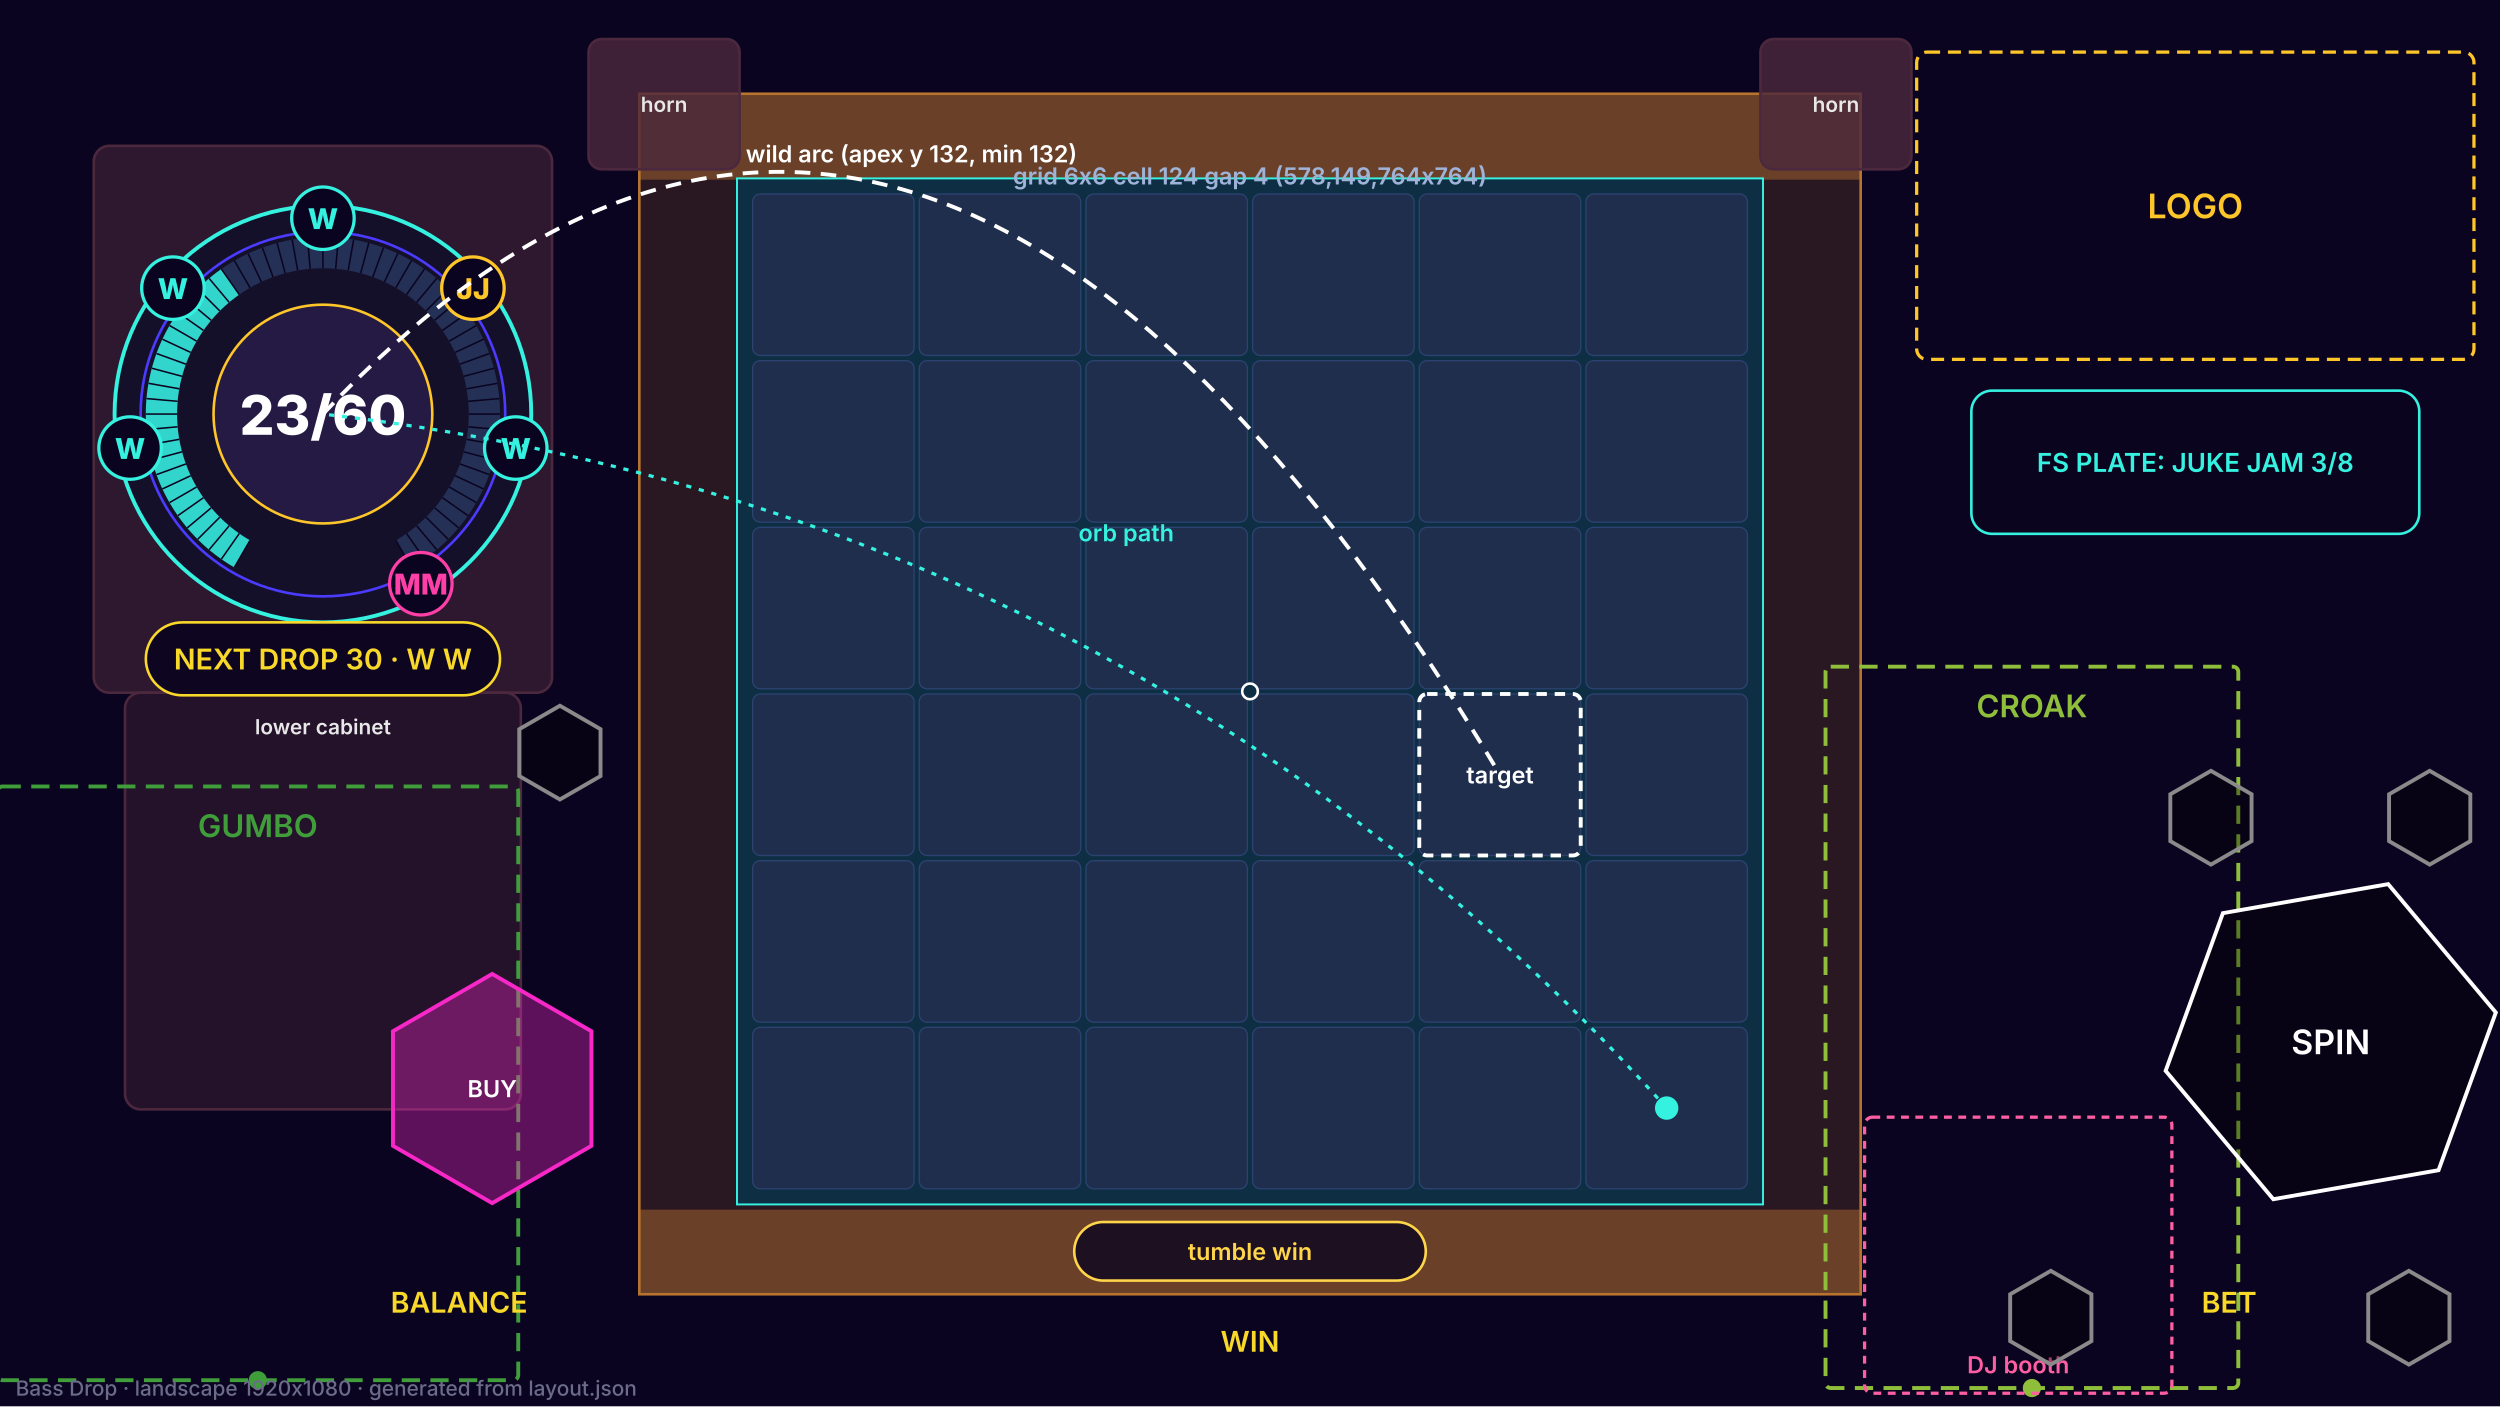
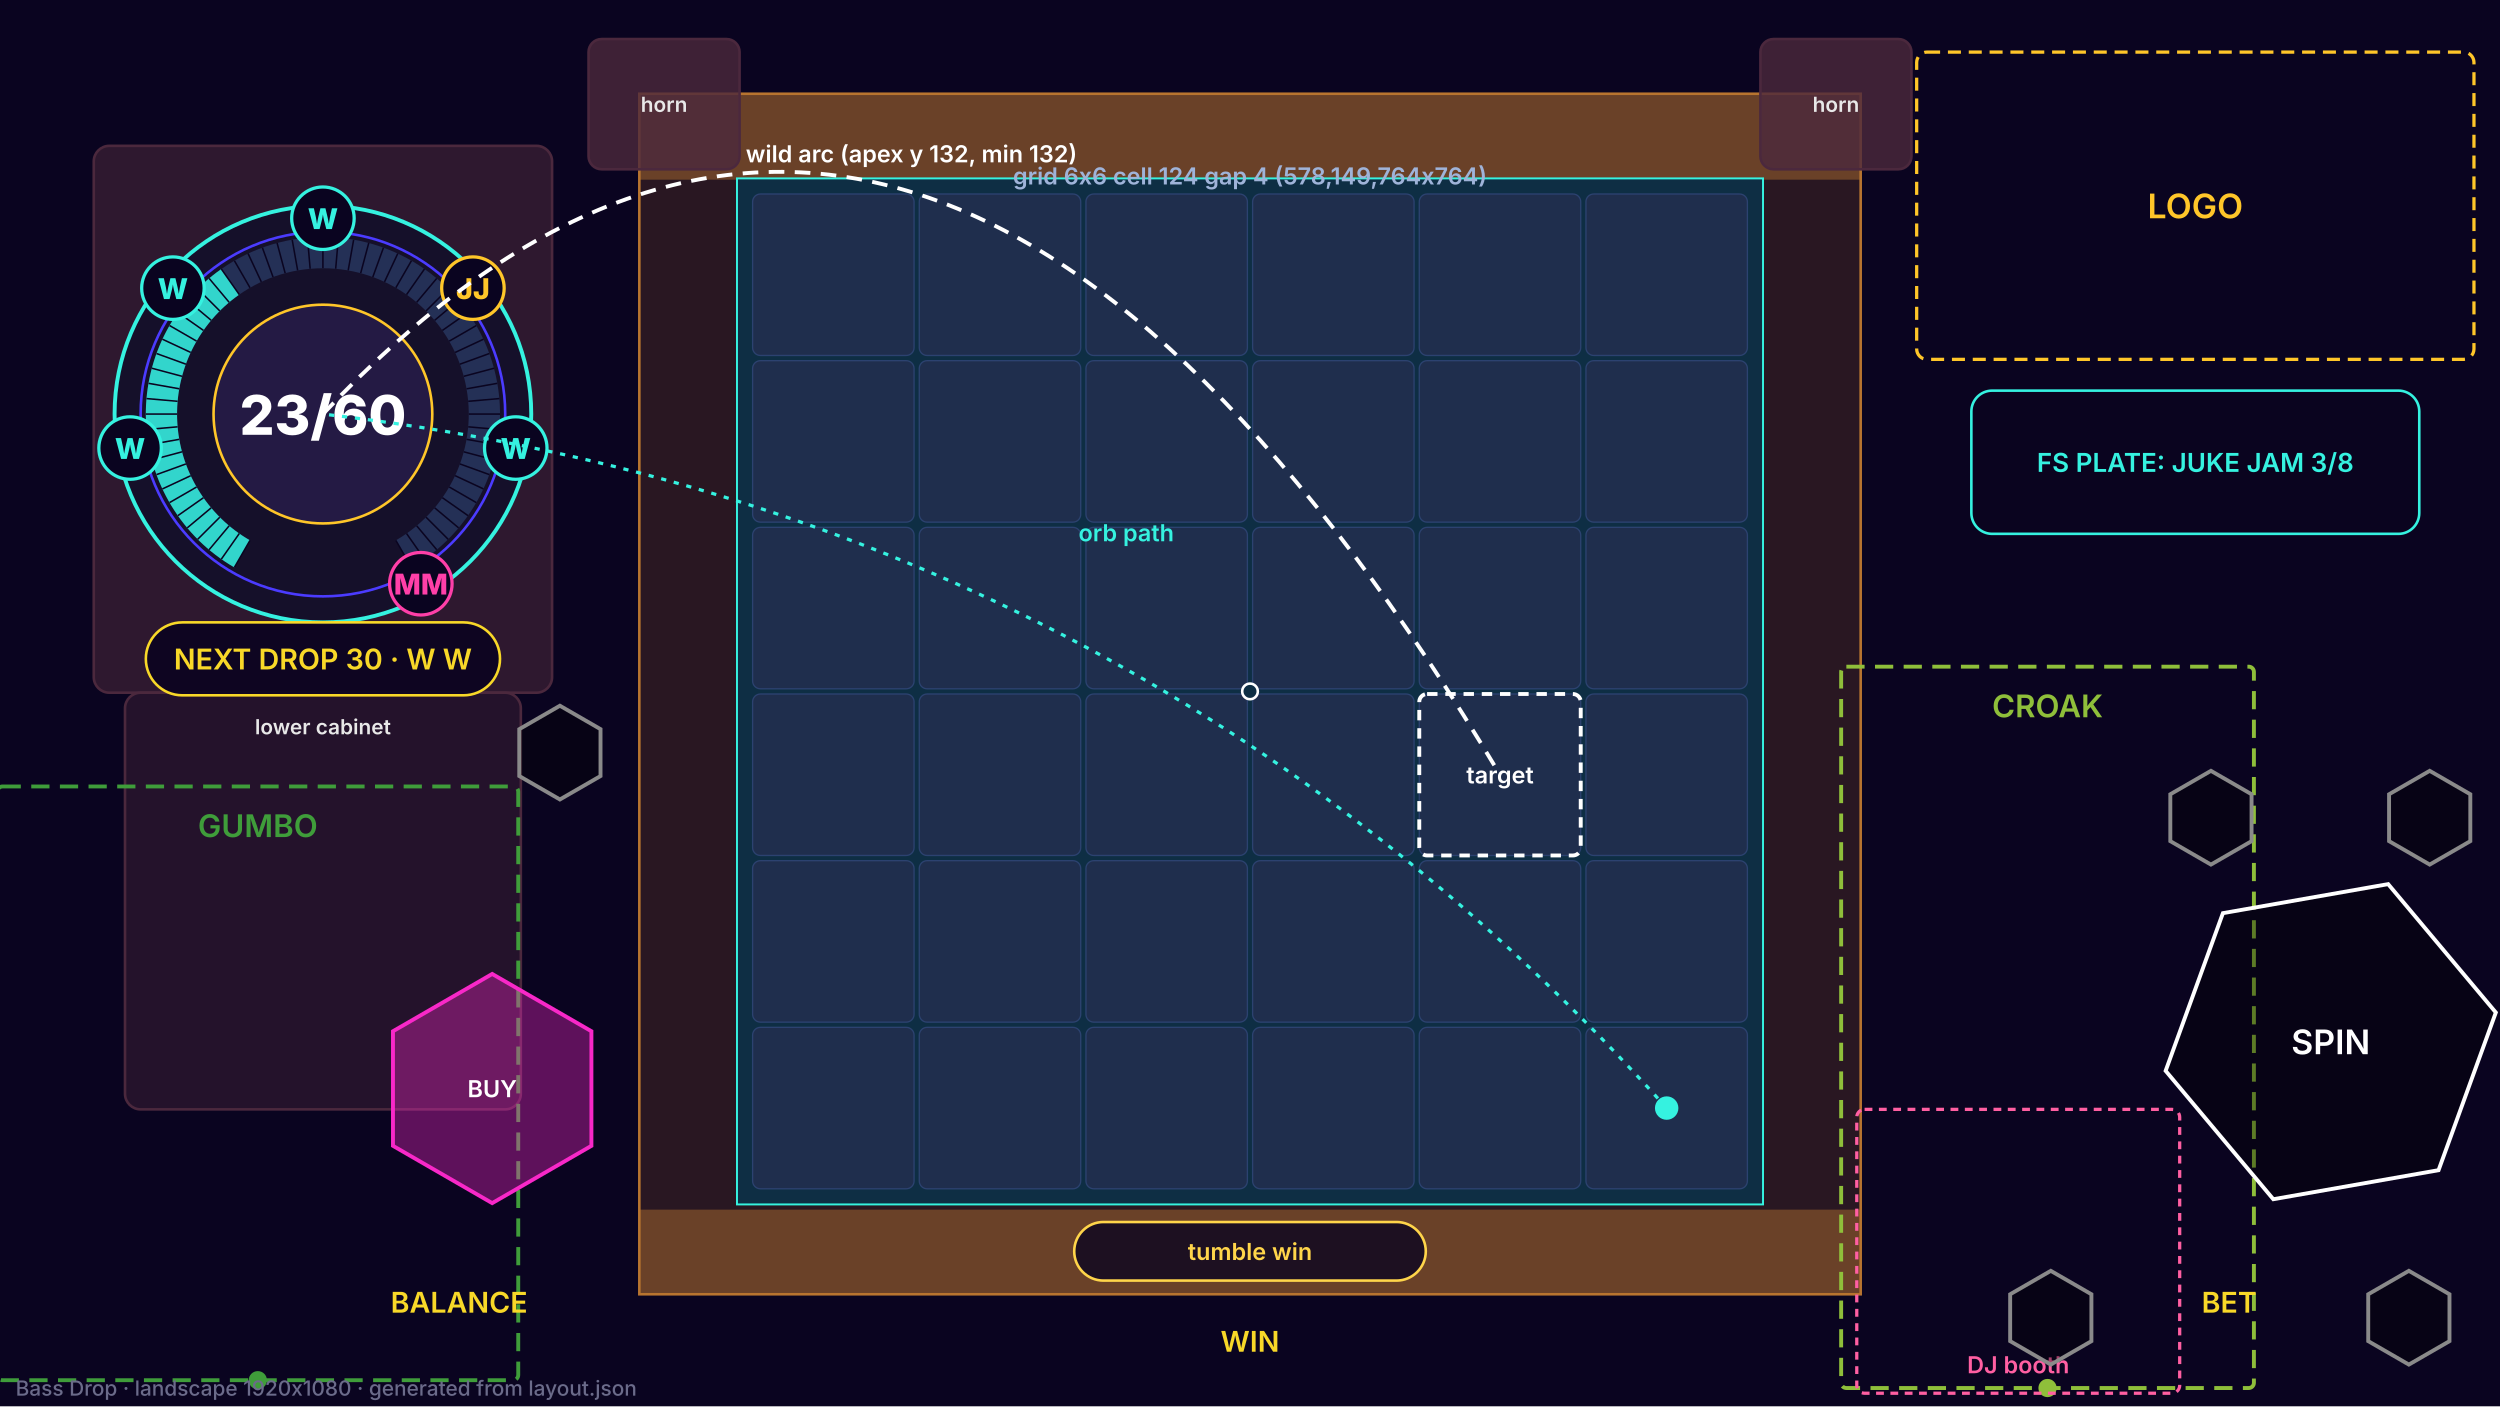
<svg xmlns="http://www.w3.org/2000/svg" viewBox="0 0 1920 1080" width="1920" height="1080">
  <rect width="1920" height="1080" fill="#0a0420" />
  <rect x="491" y="72" width="938" height="922" rx="0" fill="#b8742f" fill-opacity="0.18" stroke="#b8742f" stroke-width="2" />
  <rect x="491" y="72" width="938" height="66" rx="0" fill="#b8742f" fill-opacity="0.45" stroke="#b8742f" stroke-width="0" />
  <rect x="491" y="929" width="938" height="65" rx="0" fill="#b8742f" fill-opacity="0.45" stroke="#b8742f" stroke-width="0" />
  <rect x="566" y="137" width="788" height="788" rx="0" fill="#0c3149" fill-opacity="0.9" stroke="#35f2e0" stroke-width="1.5" />
  <rect x="578" y="149" width="124" height="124" rx="6.0" fill="#1f2e4d" fill-opacity="1" stroke="#2c4270" stroke-width="1" />
  <rect x="578" y="277" width="124" height="124" rx="6.0" fill="#1f2e4d" fill-opacity="1" stroke="#2c4270" stroke-width="1" />
  <rect x="578" y="405" width="124" height="124" rx="6.0" fill="#1f2e4d" fill-opacity="1" stroke="#2c4270" stroke-width="1" />
  <rect x="578" y="533" width="124" height="124" rx="6.0" fill="#1f2e4d" fill-opacity="1" stroke="#2c4270" stroke-width="1" />
  <rect x="578" y="661" width="124" height="124" rx="6.0" fill="#1f2e4d" fill-opacity="1" stroke="#2c4270" stroke-width="1" />
  <rect x="578" y="789" width="124" height="124" rx="6.0" fill="#1f2e4d" fill-opacity="1" stroke="#2c4270" stroke-width="1" />
  <rect x="706" y="149" width="124" height="124" rx="6.0" fill="#1f2e4d" fill-opacity="1" stroke="#2c4270" stroke-width="1" />
  <rect x="706" y="277" width="124" height="124" rx="6.0" fill="#1f2e4d" fill-opacity="1" stroke="#2c4270" stroke-width="1" />
  <rect x="706" y="405" width="124" height="124" rx="6.0" fill="#1f2e4d" fill-opacity="1" stroke="#2c4270" stroke-width="1" />
  <rect x="706" y="533" width="124" height="124" rx="6.0" fill="#1f2e4d" fill-opacity="1" stroke="#2c4270" stroke-width="1" />
  <rect x="706" y="661" width="124" height="124" rx="6.0" fill="#1f2e4d" fill-opacity="1" stroke="#2c4270" stroke-width="1" />
  <rect x="706" y="789" width="124" height="124" rx="6.0" fill="#1f2e4d" fill-opacity="1" stroke="#2c4270" stroke-width="1" />
  <rect x="834" y="149" width="124" height="124" rx="6.0" fill="#1f2e4d" fill-opacity="1" stroke="#2c4270" stroke-width="1" />
  <rect x="834" y="277" width="124" height="124" rx="6.0" fill="#1f2e4d" fill-opacity="1" stroke="#2c4270" stroke-width="1" />
  <rect x="834" y="405" width="124" height="124" rx="6.0" fill="#1f2e4d" fill-opacity="1" stroke="#2c4270" stroke-width="1" />
  <rect x="834" y="533" width="124" height="124" rx="6.0" fill="#1f2e4d" fill-opacity="1" stroke="#2c4270" stroke-width="1" />
  <rect x="834" y="661" width="124" height="124" rx="6.0" fill="#1f2e4d" fill-opacity="1" stroke="#2c4270" stroke-width="1" />
  <rect x="834" y="789" width="124" height="124" rx="6.0" fill="#1f2e4d" fill-opacity="1" stroke="#2c4270" stroke-width="1" />
  <rect x="962" y="149" width="124" height="124" rx="6.0" fill="#1f2e4d" fill-opacity="1" stroke="#2c4270" stroke-width="1" />
  <rect x="962" y="277" width="124" height="124" rx="6.0" fill="#1f2e4d" fill-opacity="1" stroke="#2c4270" stroke-width="1" />
  <rect x="962" y="405" width="124" height="124" rx="6.0" fill="#1f2e4d" fill-opacity="1" stroke="#2c4270" stroke-width="1" />
  <rect x="962" y="533" width="124" height="124" rx="6.0" fill="#1f2e4d" fill-opacity="1" stroke="#2c4270" stroke-width="1" />
  <rect x="962" y="661" width="124" height="124" rx="6.0" fill="#1f2e4d" fill-opacity="1" stroke="#2c4270" stroke-width="1" />
  <rect x="962" y="789" width="124" height="124" rx="6.0" fill="#1f2e4d" fill-opacity="1" stroke="#2c4270" stroke-width="1" />
  <rect x="1090" y="149" width="124" height="124" rx="6.0" fill="#1f2e4d" fill-opacity="1" stroke="#2c4270" stroke-width="1" />
  <rect x="1090" y="277" width="124" height="124" rx="6.0" fill="#1f2e4d" fill-opacity="1" stroke="#2c4270" stroke-width="1" />
  <rect x="1090" y="405" width="124" height="124" rx="6.0" fill="#1f2e4d" fill-opacity="1" stroke="#2c4270" stroke-width="1" />
  <rect x="1090" y="533" width="124" height="124" rx="6.0" fill="#1f2e4d" fill-opacity="1" stroke="#2c4270" stroke-width="1" />
  <rect x="1090" y="661" width="124" height="124" rx="6.0" fill="#1f2e4d" fill-opacity="1" stroke="#2c4270" stroke-width="1" />
  <rect x="1090" y="789" width="124" height="124" rx="6.0" fill="#1f2e4d" fill-opacity="1" stroke="#2c4270" stroke-width="1" />
  <rect x="1218" y="149" width="124" height="124" rx="6.0" fill="#1f2e4d" fill-opacity="1" stroke="#2c4270" stroke-width="1" />
  <rect x="1218" y="277" width="124" height="124" rx="6.0" fill="#1f2e4d" fill-opacity="1" stroke="#2c4270" stroke-width="1" />
  <rect x="1218" y="405" width="124" height="124" rx="6.0" fill="#1f2e4d" fill-opacity="1" stroke="#2c4270" stroke-width="1" />
  <rect x="1218" y="533" width="124" height="124" rx="6.0" fill="#1f2e4d" fill-opacity="1" stroke="#2c4270" stroke-width="1" />
  <rect x="1218" y="661" width="124" height="124" rx="6.0" fill="#1f2e4d" fill-opacity="1" stroke="#2c4270" stroke-width="1" />
  <rect x="1218" y="789" width="124" height="124" rx="6.0" fill="#1f2e4d" fill-opacity="1" stroke="#2c4270" stroke-width="1" />
  <text x="960.0" y="135.0" font-family="Inter,Arial,sans-serif" font-size="18" font-weight="600" fill="#9fb3d9" text-anchor="middle" dominant-baseline="middle">grid 6x6  cell 124 gap 4  (578,149,764x764)</text>
  <rect x="1090" y="533" width="124" height="124" rx="6.0" fill="none" fill-opacity="1.0" stroke="#ffffff" stroke-width="3.0" stroke-dasharray="8.0,6.0" />
  <text x="1152.0" y="595.0" font-family="Inter,Arial,sans-serif" font-size="18" font-weight="600" fill="#ffffff" text-anchor="middle" dominant-baseline="middle">target</text>
  <rect x="452" y="30" width="116" height="100" rx="10" fill="#4b283d" fill-opacity="0.8" stroke="#4b283d" stroke-width="2" />
  <text x="510.0" y="80.0" font-family="Inter,Arial,sans-serif" font-size="16" font-weight="600" fill="#e8e8e8" text-anchor="middle" dominant-baseline="middle">horn</text>
  <rect x="1352" y="30" width="116" height="100" rx="10" fill="#4b283d" fill-opacity="0.8" stroke="#4b283d" stroke-width="2" />
  <text x="1410.0" y="80.0" font-family="Inter,Arial,sans-serif" font-size="16" font-weight="600" fill="#e8e8e8" text-anchor="middle" dominant-baseline="middle">horn</text>
  <rect x="1472" y="40" width="428" height="236" rx="8" fill="none" fill-opacity="1.0" stroke="#ffc629" stroke-width="2.5" stroke-dasharray="10,6" />
  <text x="1686.0" y="158.0" font-family="Inter,Arial,sans-serif" font-size="26" font-weight="600" fill="#ffc629" text-anchor="middle" dominant-baseline="middle">LOGO</text>
  <rect x="72" y="112" width="352" height="420" rx="12" fill="#4b283d" fill-opacity="0.55" stroke="#4b283d" stroke-width="2" />
  <rect x="96" y="532" width="304" height="320" rx="12" fill="#4b283d" fill-opacity="0.4" stroke="#4b283d" stroke-width="2" />
  <text x="248.0" y="558" font-family="Inter,Arial,sans-serif" font-size="16" font-weight="600" fill="#e8e8e8" text-anchor="middle" dominant-baseline="middle">lower cabinet</text>
  <rect x="-2" y="604" width="400" height="456" rx="4" fill="none" fill-opacity="1.0" stroke="#3f9d3a" stroke-width="3" stroke-dasharray="14,8" />
  <text x="198.0" y="634" font-family="Inter,Arial,sans-serif" font-size="24" font-weight="600" fill="#3f9d3a" text-anchor="middle" dominant-baseline="middle">GUMBO</text>
  <circle cx="198" cy="1060" r="7" fill="#3f9d3a" />
-   <rect x="1402" y="512" width="317" height="554" rx="4" fill="none" fill-opacity="1.0" stroke="#8fbf3a" stroke-width="3" stroke-dasharray="14,8" />
-   <text x="1560.5" y="542" font-family="Inter,Arial,sans-serif" font-size="24" font-weight="600" fill="#8fbf3a" text-anchor="middle" dominant-baseline="middle">CROAK</text>
-   <circle cx="1560.5" cy="1066" r="7" fill="#8fbf3a" />
-   <rect x="1432" y="858" width="236" height="212" rx="6" fill="none" fill-opacity="1.0" stroke="#ff5fa2" stroke-width="2.5" stroke-dasharray="6,5" />
+   <rect x="1414" y="512" width="317" height="554" rx="4" fill="none" fill-opacity="1.0" stroke="#8fbf3a" stroke-width="3" stroke-dasharray="14,8" />
+   <text x="1572.5" y="542" font-family="Inter,Arial,sans-serif" font-size="24" font-weight="600" fill="#8fbf3a" text-anchor="middle" dominant-baseline="middle">CROAK</text>
+   <circle cx="1572.5" cy="1066" r="7" fill="#8fbf3a" />
+   <rect x="1426" y="852" width="248" height="218" rx="6" fill="none" fill-opacity="1.0" stroke="#ff5fa2" stroke-width="2.5" stroke-dasharray="6,5" />
  <text x="1550.0" y="1048" font-family="Inter,Arial,sans-serif" font-size="18" font-weight="600" fill="#ff5fa2" text-anchor="middle" dominant-baseline="middle">DJ booth</text>
  <circle cx="248" cy="318" r="160.0" fill="#15102a" stroke="#35f2e0" stroke-width="3.0" />
  <circle cx="248" cy="318" r="140.0" fill="none" stroke="#4b3bff" stroke-width="2.0" />
  <path d="M186.0,425.4 A124.0,124.0 0 1 1 310.0,425.4" fill="none" stroke="#243056" stroke-width="24.0" />
  <path d="M186.0,425.4 A124.0,124.0 0 0 1 176.9,216.4" fill="none" stroke="#35f2e0" stroke-opacity="0.85" stroke-width="24.0" />
  <line x1="192.0" y1="415.0" x2="180.0" y2="435.8" stroke="#0a0420" stroke-width="1.2" />
  <line x1="183.8" y1="409.7" x2="170.0" y2="429.4" stroke="#0a0420" stroke-width="1.2" />
  <line x1="176.0" y1="403.8" x2="160.6" y2="422.2" stroke="#0a0420" stroke-width="1.2" />
  <line x1="168.8" y1="397.2" x2="151.8" y2="414.2" stroke="#0a0420" stroke-width="1.2" />
  <line x1="162.2" y1="390.0" x2="143.8" y2="405.4" stroke="#0a0420" stroke-width="1.2" />
  <line x1="156.3" y1="382.2" x2="136.6" y2="396.0" stroke="#0a0420" stroke-width="1.2" />
  <line x1="151.0" y1="374.0" x2="130.2" y2="386.0" stroke="#0a0420" stroke-width="1.2" />
  <line x1="146.5" y1="365.3" x2="124.7" y2="375.5" stroke="#0a0420" stroke-width="1.2" />
  <line x1="142.8" y1="356.3" x2="120.2" y2="364.5" stroke="#0a0420" stroke-width="1.2" />
  <line x1="139.8" y1="347.0" x2="116.6" y2="353.2" stroke="#0a0420" stroke-width="1.2" />
  <line x1="137.7" y1="337.4" x2="114.1" y2="341.6" stroke="#0a0420" stroke-width="1.2" />
  <line x1="136.4" y1="327.8" x2="112.5" y2="329.9" stroke="#0a0420" stroke-width="1.2" />
  <line x1="136.0" y1="318.0" x2="112.0" y2="318.0" stroke="#0a0420" stroke-width="1.2" />
  <line x1="136.4" y1="308.2" x2="112.5" y2="306.1" stroke="#0a0420" stroke-width="1.2" />
  <line x1="137.7" y1="298.6" x2="114.1" y2="294.4" stroke="#0a0420" stroke-width="1.2" />
  <line x1="139.8" y1="289.0" x2="116.6" y2="282.8" stroke="#0a0420" stroke-width="1.2" />
  <line x1="142.8" y1="279.7" x2="120.2" y2="271.5" stroke="#0a0420" stroke-width="1.2" />
  <line x1="146.5" y1="270.7" x2="124.7" y2="260.5" stroke="#0a0420" stroke-width="1.2" />
  <line x1="151.0" y1="262.0" x2="130.2" y2="250.0" stroke="#0a0420" stroke-width="1.2" />
  <line x1="156.3" y1="253.8" x2="136.6" y2="240.0" stroke="#0a0420" stroke-width="1.2" />
  <line x1="162.2" y1="246.0" x2="143.8" y2="230.6" stroke="#0a0420" stroke-width="1.2" />
  <line x1="168.8" y1="238.8" x2="151.8" y2="221.8" stroke="#0a0420" stroke-width="1.2" />
  <line x1="176.0" y1="232.2" x2="160.6" y2="213.8" stroke="#0a0420" stroke-width="1.2" />
  <line x1="183.8" y1="226.3" x2="170.0" y2="206.6" stroke="#0a0420" stroke-width="1.2" />
  <line x1="192.0" y1="221.0" x2="180.0" y2="200.2" stroke="#0a0420" stroke-width="1.2" />
  <line x1="200.7" y1="216.5" x2="190.5" y2="194.7" stroke="#0a0420" stroke-width="1.2" />
  <line x1="209.7" y1="212.8" x2="201.5" y2="190.2" stroke="#0a0420" stroke-width="1.2" />
  <line x1="219.0" y1="209.8" x2="212.8" y2="186.6" stroke="#0a0420" stroke-width="1.2" />
  <line x1="228.6" y1="207.7" x2="224.4" y2="184.1" stroke="#0a0420" stroke-width="1.2" />
  <line x1="238.2" y1="206.4" x2="236.1" y2="182.5" stroke="#0a0420" stroke-width="1.2" />
  <line x1="248.0" y1="206.0" x2="248.0" y2="182.0" stroke="#0a0420" stroke-width="1.2" />
  <line x1="257.8" y1="206.4" x2="259.9" y2="182.5" stroke="#0a0420" stroke-width="1.2" />
  <line x1="267.4" y1="207.7" x2="271.6" y2="184.1" stroke="#0a0420" stroke-width="1.2" />
  <line x1="277.0" y1="209.8" x2="283.2" y2="186.6" stroke="#0a0420" stroke-width="1.2" />
  <line x1="286.3" y1="212.8" x2="294.5" y2="190.2" stroke="#0a0420" stroke-width="1.2" />
  <line x1="295.3" y1="216.5" x2="305.5" y2="194.7" stroke="#0a0420" stroke-width="1.2" />
  <line x1="304.0" y1="221.0" x2="316.0" y2="200.2" stroke="#0a0420" stroke-width="1.2" />
  <line x1="312.2" y1="226.3" x2="326.0" y2="206.6" stroke="#0a0420" stroke-width="1.2" />
  <line x1="320.0" y1="232.2" x2="335.4" y2="213.8" stroke="#0a0420" stroke-width="1.2" />
  <line x1="327.2" y1="238.8" x2="344.2" y2="221.8" stroke="#0a0420" stroke-width="1.2" />
  <line x1="333.8" y1="246.0" x2="352.2" y2="230.6" stroke="#0a0420" stroke-width="1.2" />
  <line x1="339.7" y1="253.8" x2="359.4" y2="240.0" stroke="#0a0420" stroke-width="1.2" />
  <line x1="345.0" y1="262.0" x2="365.8" y2="250.0" stroke="#0a0420" stroke-width="1.2" />
  <line x1="349.5" y1="270.7" x2="371.3" y2="260.5" stroke="#0a0420" stroke-width="1.2" />
  <line x1="353.2" y1="279.7" x2="375.8" y2="271.5" stroke="#0a0420" stroke-width="1.2" />
  <line x1="356.2" y1="289.0" x2="379.4" y2="282.8" stroke="#0a0420" stroke-width="1.2" />
  <line x1="358.3" y1="298.6" x2="381.9" y2="294.4" stroke="#0a0420" stroke-width="1.2" />
  <line x1="359.6" y1="308.2" x2="383.5" y2="306.1" stroke="#0a0420" stroke-width="1.2" />
  <line x1="360.0" y1="318.0" x2="384.0" y2="318.0" stroke="#0a0420" stroke-width="1.2" />
  <line x1="359.6" y1="327.8" x2="383.5" y2="329.9" stroke="#0a0420" stroke-width="1.2" />
  <line x1="358.3" y1="337.4" x2="381.9" y2="341.6" stroke="#0a0420" stroke-width="1.2" />
  <line x1="356.2" y1="347.0" x2="379.4" y2="353.2" stroke="#0a0420" stroke-width="1.2" />
  <line x1="353.2" y1="356.3" x2="375.8" y2="364.5" stroke="#0a0420" stroke-width="1.2" />
  <line x1="349.5" y1="365.3" x2="371.3" y2="375.5" stroke="#0a0420" stroke-width="1.2" />
  <line x1="345.0" y1="374.0" x2="365.8" y2="386.0" stroke="#0a0420" stroke-width="1.2" />
  <line x1="339.7" y1="382.2" x2="359.4" y2="396.0" stroke="#0a0420" stroke-width="1.2" />
  <line x1="333.8" y1="390.0" x2="352.2" y2="405.4" stroke="#0a0420" stroke-width="1.2" />
  <line x1="327.2" y1="397.2" x2="344.2" y2="414.2" stroke="#0a0420" stroke-width="1.2" />
  <line x1="320.0" y1="403.8" x2="335.4" y2="422.2" stroke="#0a0420" stroke-width="1.2" />
  <line x1="312.2" y1="409.7" x2="326.0" y2="429.4" stroke="#0a0420" stroke-width="1.2" />
  <line x1="304.0" y1="415.0" x2="316.0" y2="435.8" stroke="#0a0420" stroke-width="1.2" />
  <circle cx="248" cy="318" r="84.0" fill="#241a44" stroke="#ffc629" stroke-width="2.0" />
  <text x="248" y="318" font-family="Inter,Arial,sans-serif" font-size="42" font-weight="800" fill="#ffffff" text-anchor="middle" dominant-baseline="middle">23/60</text>
  <circle cx="99.9" cy="344.1" r="24.0" fill="#0a0420" stroke="#35f2e0" stroke-width="2.5" />
  <text x="99.885" y="344.117" font-family="Inter,Arial,sans-serif" font-size="22" font-weight="800" fill="#35f2e0" text-anchor="middle" dominant-baseline="middle">W</text>
  <circle cx="132.8" cy="221.3" r="24.0" fill="#0a0420" stroke="#35f2e0" stroke-width="2.5" />
  <text x="132.787" y="221.325" font-family="Inter,Arial,sans-serif" font-size="22" font-weight="800" fill="#35f2e0" text-anchor="middle" dominant-baseline="middle">W</text>
  <circle cx="248.0" cy="167.6" r="24.0" fill="#0a0420" stroke="#35f2e0" stroke-width="2.5" />
  <text x="248.0" y="167.6" font-family="Inter,Arial,sans-serif" font-size="22" font-weight="800" fill="#35f2e0" text-anchor="middle" dominant-baseline="middle">W</text>
  <circle cx="363.2" cy="221.3" r="24.0" fill="#0a0420" stroke="#ffc629" stroke-width="2.5" />
  <text x="363.213" y="221.325" font-family="Inter,Arial,sans-serif" font-size="22" font-weight="800" fill="#ffc629" text-anchor="middle" dominant-baseline="middle">JJ</text>
  <circle cx="396.1" cy="344.1" r="24.0" fill="#0a0420" stroke="#35f2e0" stroke-width="2.5" />
  <text x="396.115" y="344.117" font-family="Inter,Arial,sans-serif" font-size="22" font-weight="800" fill="#35f2e0" text-anchor="middle" dominant-baseline="middle">W</text>
  <circle cx="323.2" cy="448.3" r="24.0" fill="#0a0420" stroke="#ff3fa8" stroke-width="2.5" />
  <text x="323.2" y="448.25" font-family="Inter,Arial,sans-serif" font-size="22" font-weight="800" fill="#ff3fa8" text-anchor="middle" dominant-baseline="middle">MM</text>
  <rect x="112" y="478" width="272" height="56" rx="28.0" fill="#0a0420" fill-opacity="0.9" stroke="#f8d828" stroke-width="2" />
  <text x="248.0" y="506.0" font-family="Inter,Arial,sans-serif" font-size="22" font-weight="600" fill="#f8d828" text-anchor="middle" dominant-baseline="middle">NEXT DROP 30 · W W</text>
  <rect x="1514" y="300" width="344" height="110" rx="16" fill="#0a0420" fill-opacity="0.8" stroke="#35f2e0" stroke-width="2" />
  <text x="1686.0" y="355.0" font-family="Inter,Arial,sans-serif" font-size="20" font-weight="600" fill="#35f2e0" text-anchor="middle" dominant-baseline="middle">FS PLATE: JUKE JAM 3/8</text>
  <path d="M248,318 Q700.0,-161.5 1152.0,595.0" fill="none" stroke="#ffffff" stroke-width="3.0" stroke-dasharray="12.0,8.0" />
  <text x="700.0" y="118.0" font-family="Inter,Arial,sans-serif" font-size="18" font-weight="600" fill="#ffffff" text-anchor="middle" dominant-baseline="middle">wild arc (apex y 132, min 132)</text>
  <path d="M1280.0,851.0 Q865.0,389.0 248,318" fill="none" stroke="#35f2e0" stroke-width="2.5" stroke-dasharray="4.0,6.0" />
  <circle cx="1280.0" cy="851.0" r="9.0" fill="#35f2e0" />
  <text x="864.955" y="409.031" font-family="Inter,Arial,sans-serif" font-size="18" font-weight="600" fill="#35f2e0" text-anchor="middle" dominant-baseline="middle">orb path</text>
  <rect x="825.0" y="938.5" width="270.0" height="45.0" rx="22.5" fill="#0a0420" fill-opacity="0.8" stroke="#ffd54a" stroke-width="2" />
  <text x="960" y="961" font-family="Inter,Arial,sans-serif" font-size="18" font-weight="600" fill="#ffd54a" text-anchor="middle" dominant-baseline="middle">tumble win</text>
  <polygon points="1729.2,646.0 1698.0,664.0 1666.8,646.0 1666.8,610.0 1698.0,592.0 1729.2,610.0" fill="#000000" fill-opacity="0.35" stroke="#8a8a8a" stroke-width="3" />
  <polygon points="1897.2,646.0 1866.0,664.0 1834.8,646.0 1834.8,610.0 1866.0,592.0 1897.2,610.0" fill="#000000" fill-opacity="0.35" stroke="#8a8a8a" stroke-width="3" />
  <polygon points="461.2,596.0 430.0,614.0 398.8,596.0 398.8,560.0 430.0,542.0 461.2,560.0" fill="#000000" fill-opacity="0.35" stroke="#8a8a8a" stroke-width="3" />
  <polygon points="1606.2,1030.0 1575.0,1048.0 1543.8,1030.0 1543.8,994.0 1575.0,976.0 1606.2,994.0" fill="#000000" fill-opacity="0.35" stroke="#8a8a8a" stroke-width="3" />
  <polygon points="1881.2,1030.0 1850.0,1048.0 1818.8,1030.0 1818.8,994.0 1850.0,976.0 1881.2,994.0" fill="#000000" fill-opacity="0.35" stroke="#8a8a8a" stroke-width="3" />
  <polygon points="454.2,880.0 378.0,924.0 301.8,880.0 301.8,792.0 378.0,748.0 454.2,792.0" fill="#f828c8" fill-opacity="0.35" stroke="#f828c8" stroke-width="3" />
  <text x="378" y="836" font-family="Inter,Arial,sans-serif" font-size="18" font-weight="600" fill="#ffffff" text-anchor="middle" dominant-baseline="middle">BUY</text>
  <polygon points="1872.8,898.7 1745.9,921.0 1663.2,822.4 1707.2,701.3 1834.1,679.0 1916.8,777.6" fill="#000000" fill-opacity="0.35" stroke="#ffffff" stroke-width="3" />
  <text x="1790" y="800" font-family="Inter,Arial,sans-serif" font-size="26" font-weight="600" fill="#ffffff" text-anchor="middle" dominant-baseline="middle">SPIN</text>
  <text x="300" y="1000" font-family="Inter,Arial,sans-serif" font-size="22" font-weight="600" fill="#f8d828" text-anchor="start" dominant-baseline="middle">BALANCE</text>
  <text x="1712" y="1000" font-family="Inter,Arial,sans-serif" font-size="22" font-weight="600" fill="#f8d828" text-anchor="middle" dominant-baseline="middle">BET</text>
  <text x="960" y="1030" font-family="Inter,Arial,sans-serif" font-size="22" font-weight="600" fill="#f8d828" text-anchor="middle" dominant-baseline="middle">WIN</text>
  <circle cx="960" cy="531" r="6" fill="none" stroke="#ffffff" stroke-width="2" />
  <text x="12" y="1066" font-family="Inter,Arial,sans-serif" font-size="16" font-weight="500" fill="#6b6b8a" text-anchor="start" dominant-baseline="middle">Bass Drop · landscape 1920x1080 · generated from layout.json</text>
</svg>
